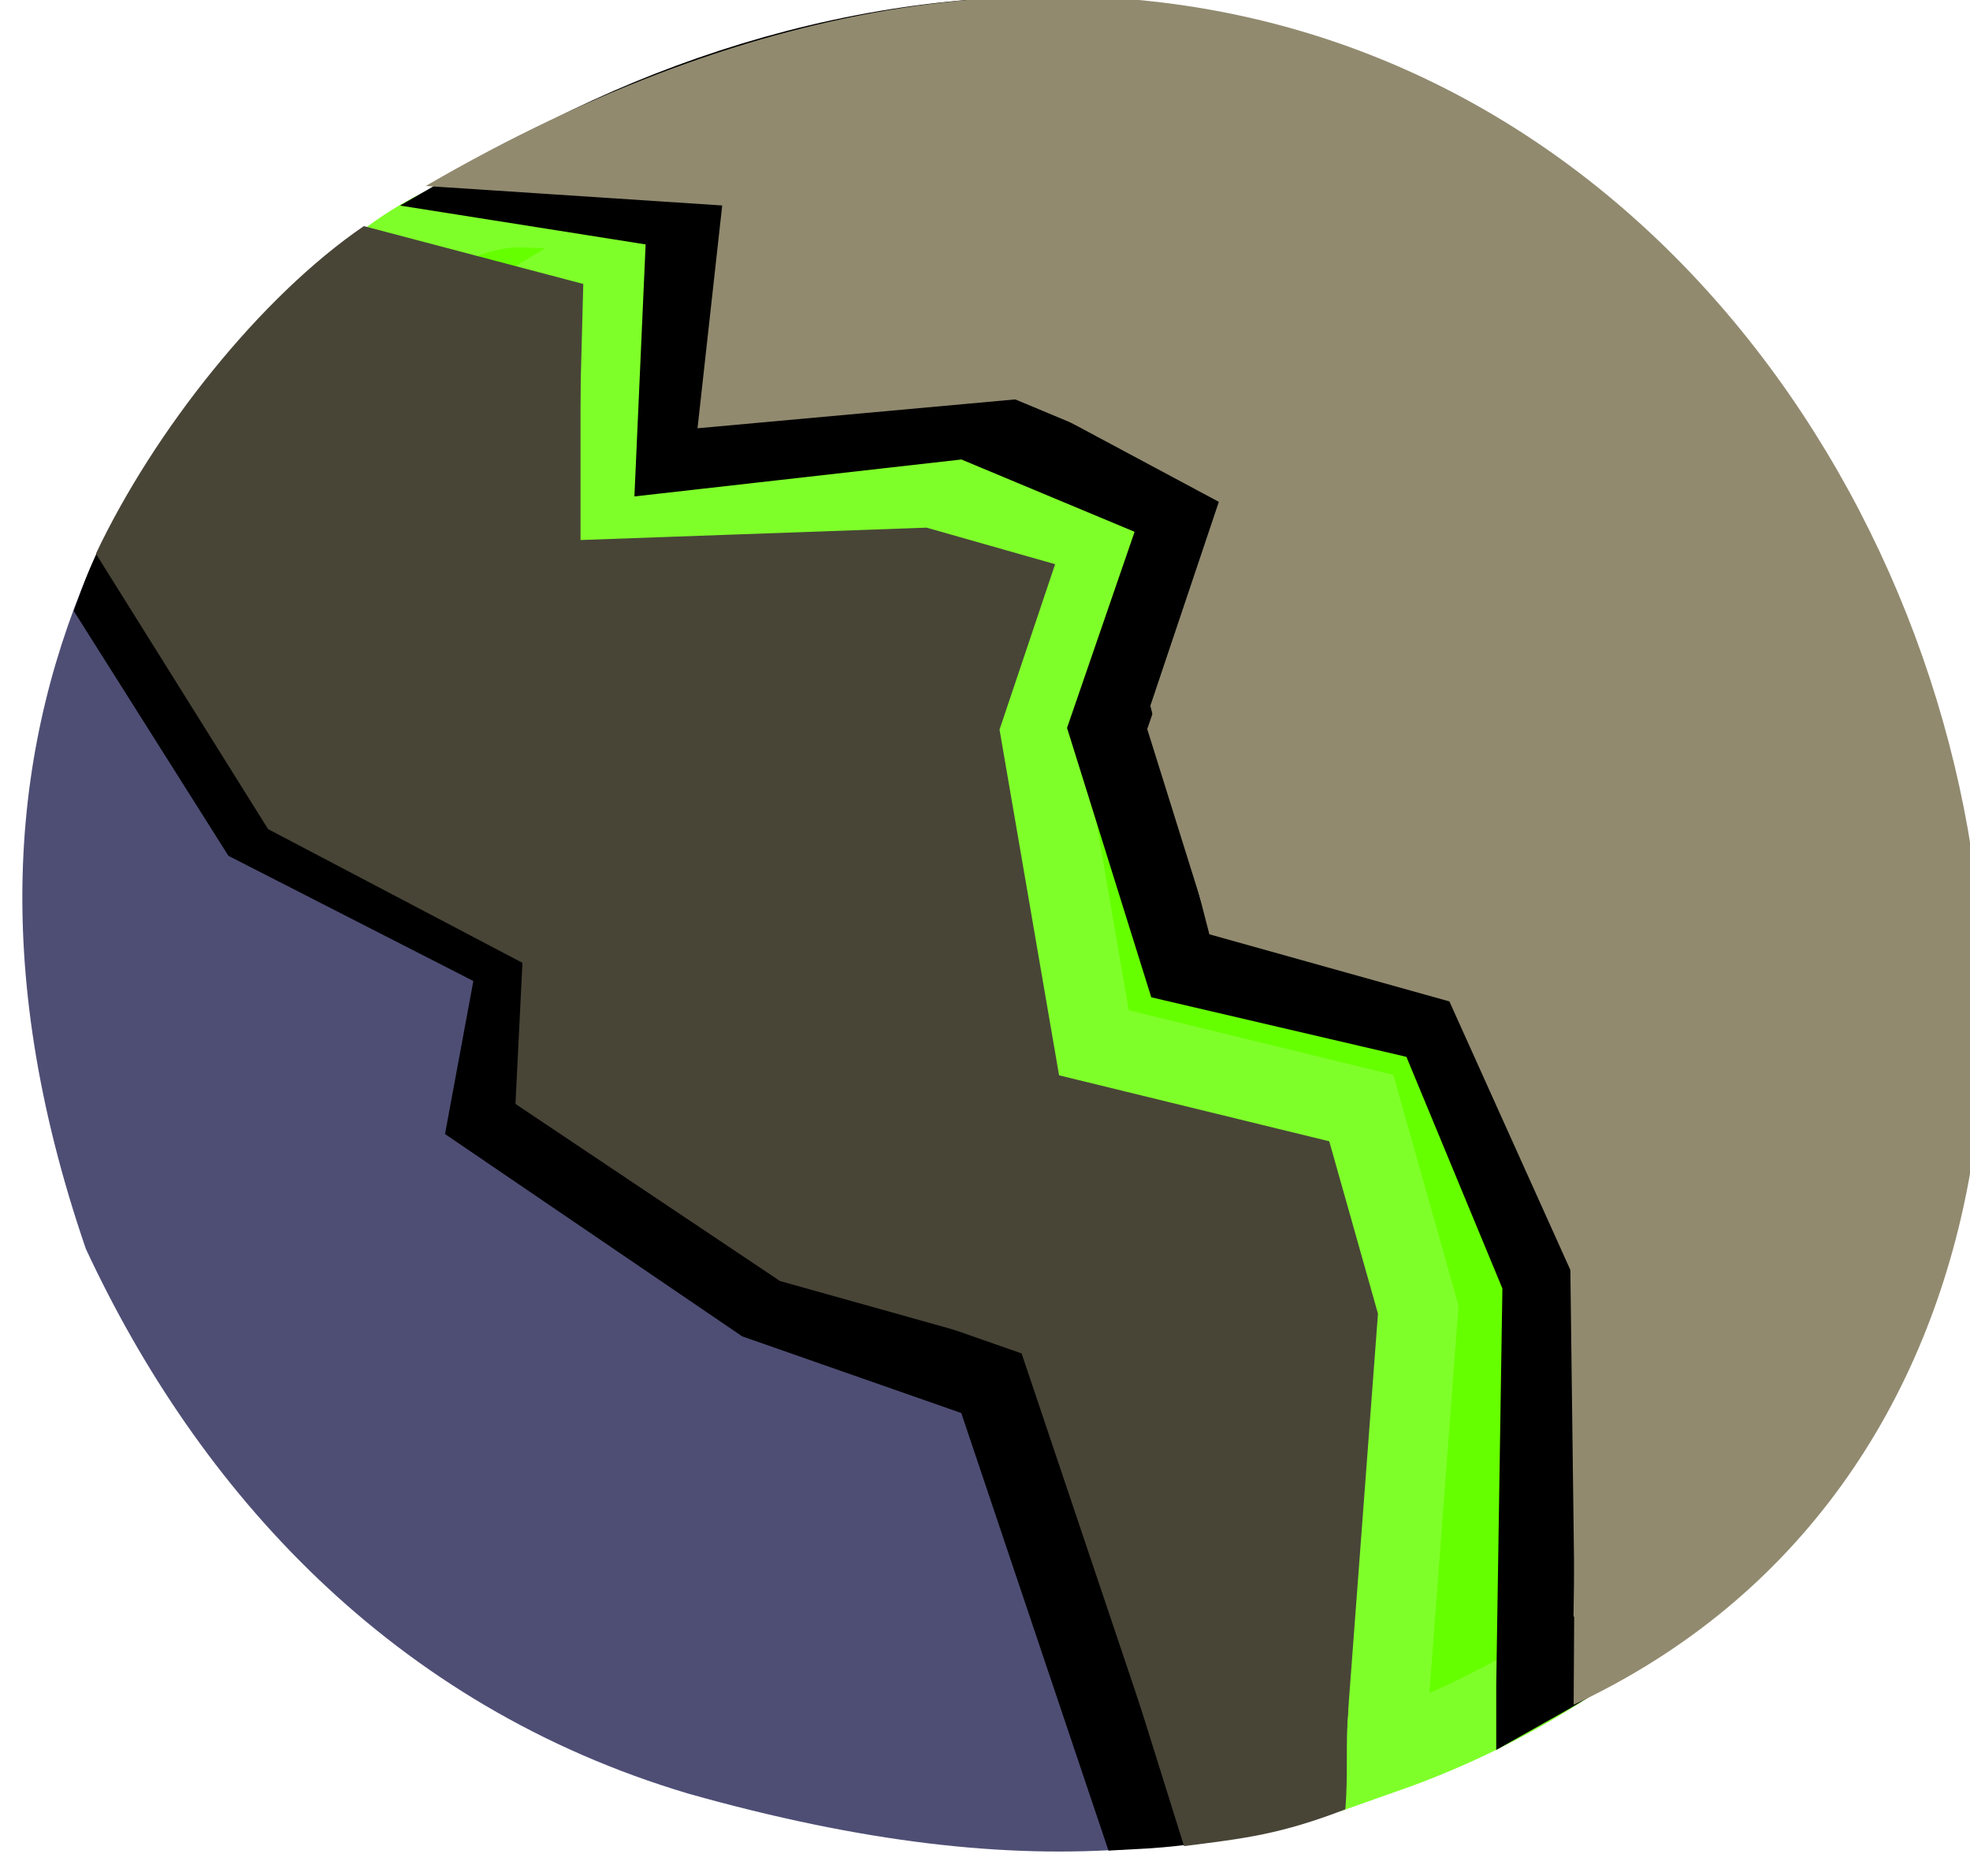
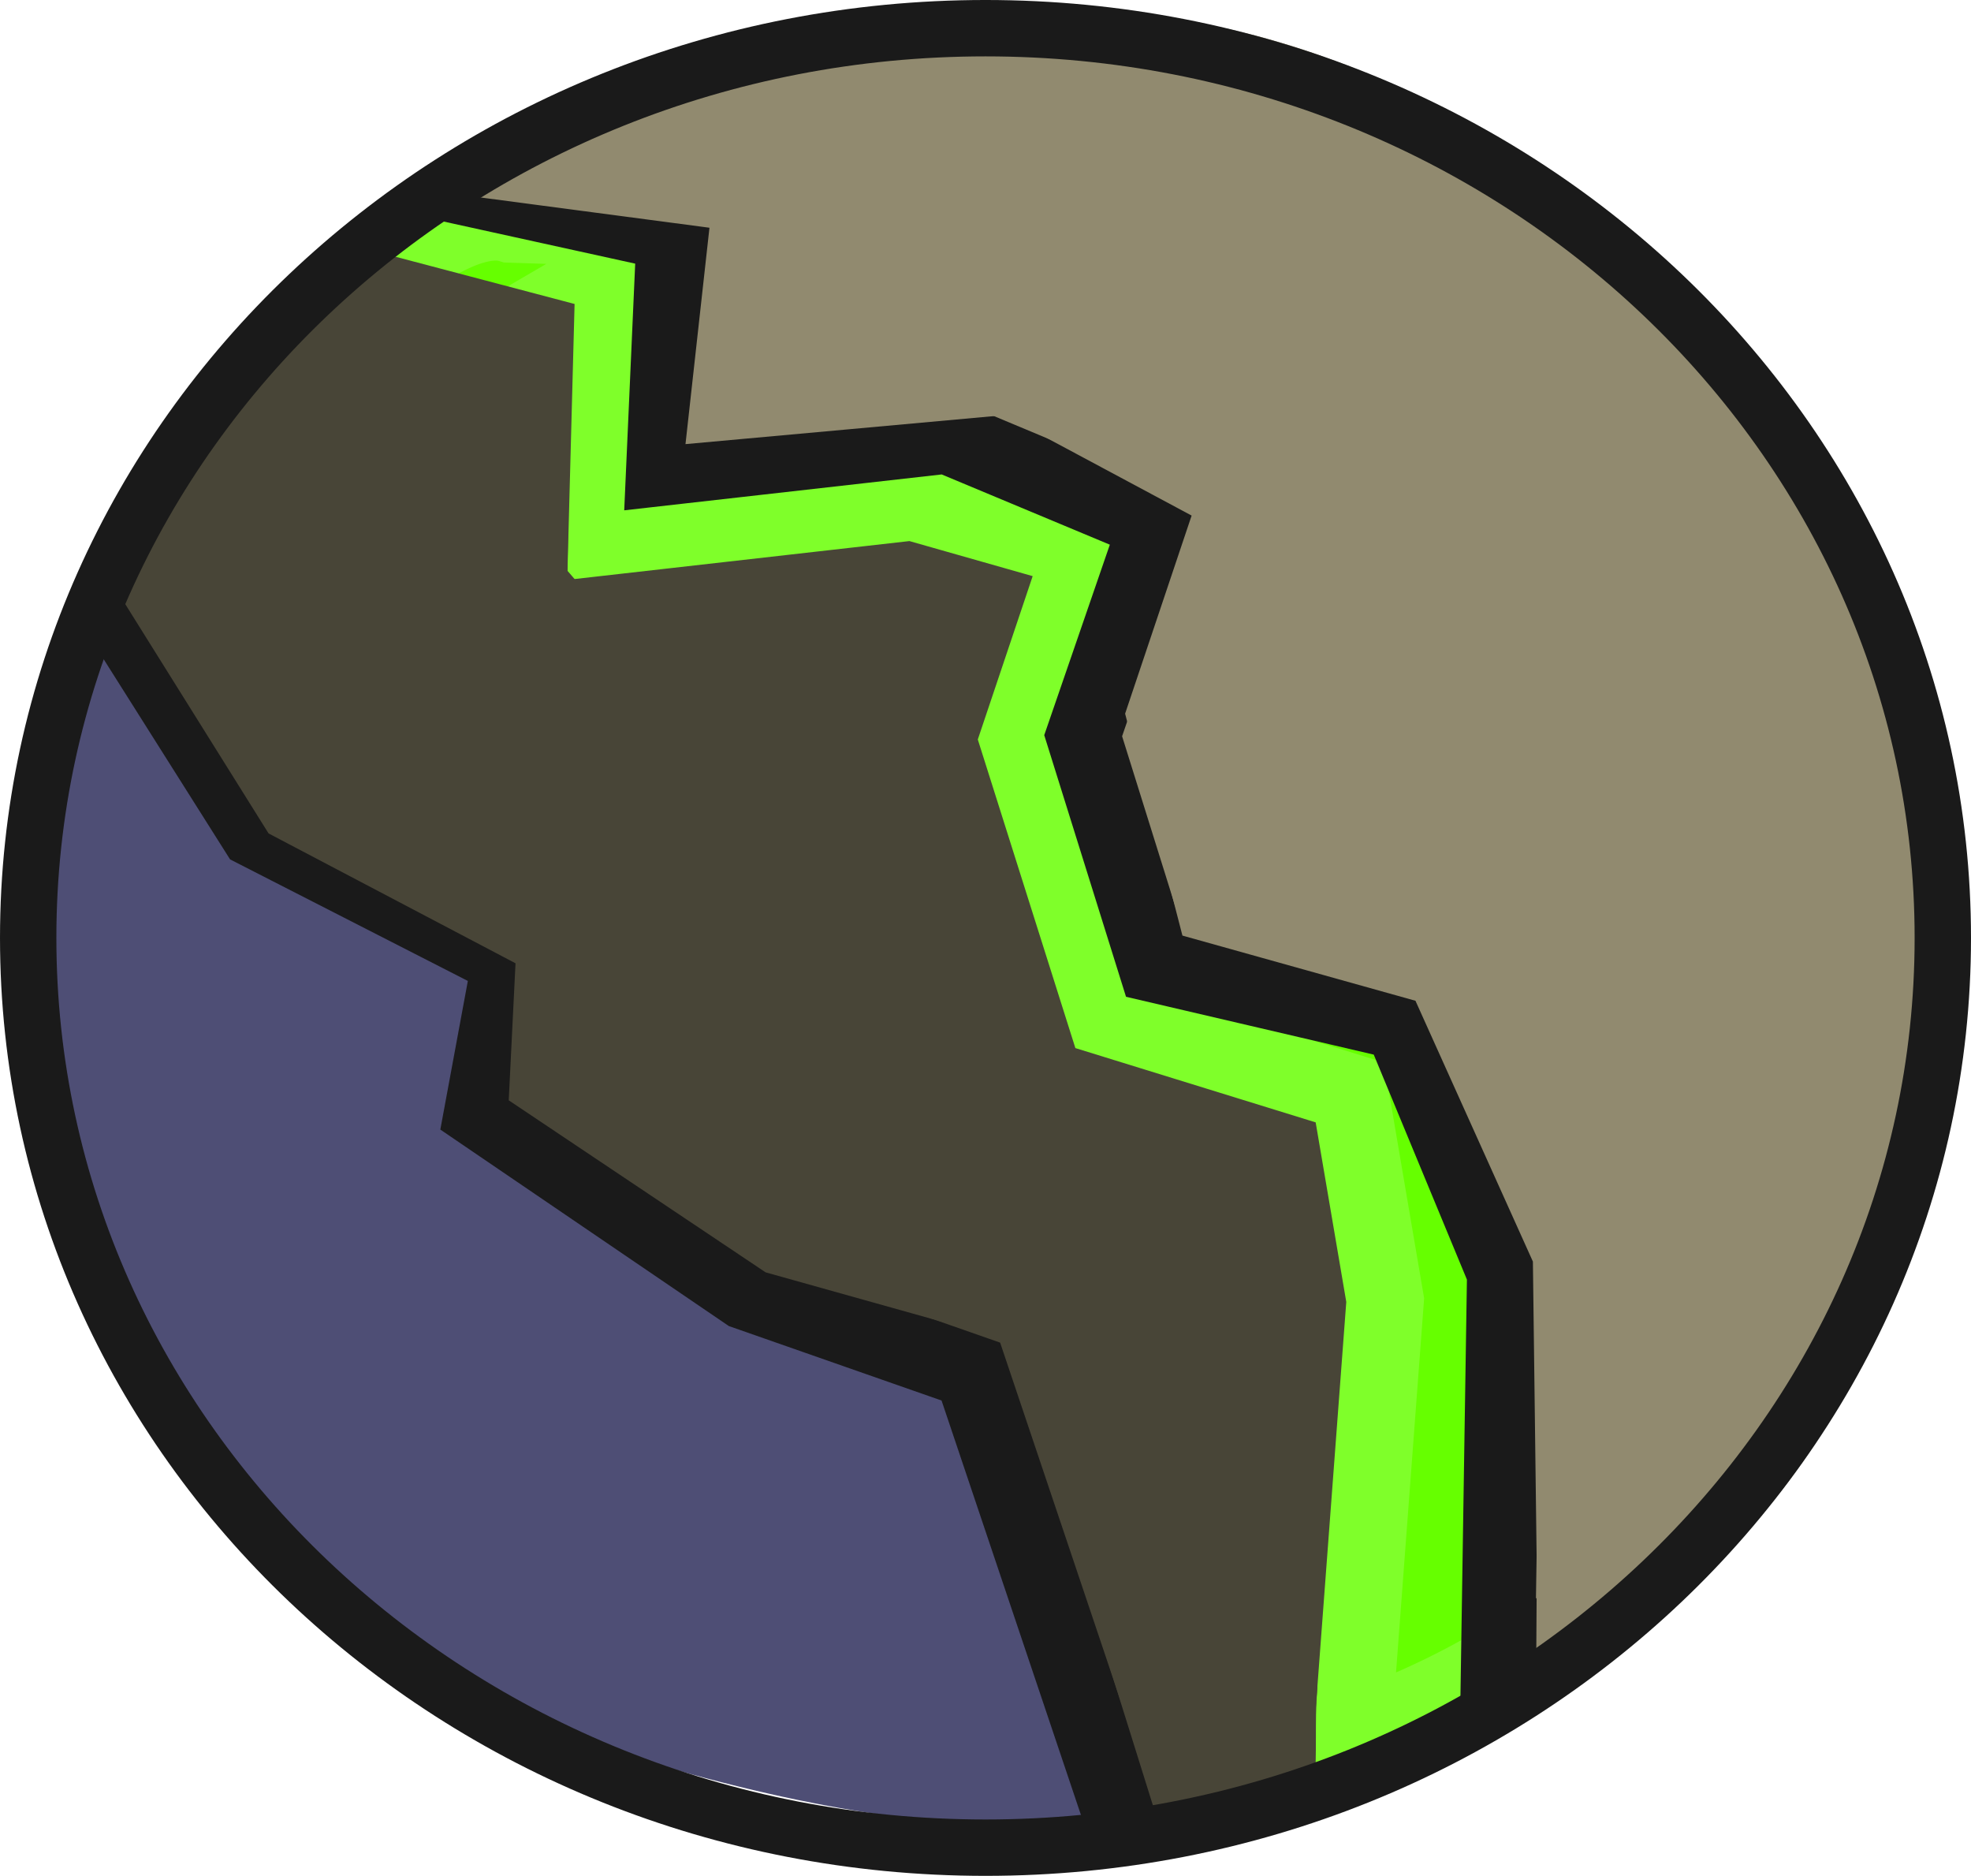
- <svg xmlns="http://www.w3.org/2000/svg" width="184.615mm" height="175.797mm" viewBox="0 0 184.615 175.797" version="1.1" id="svg1">
+ <svg xmlns="http://www.w3.org/2000/svg" width="190.25mm" height="181.028mm" viewBox="0 0 190.25 181.028" version="1.1" id="svg1">
  <defs id="defs1" />
-   <g id="layer1" transform="translate(-22.22498,-24.34166)">
+   <g id="layer1" transform="translate(-21.42557,-21.62116)">
    <g id="g2">
      <path style="fill:#4e4e75;fill-opacity:1;stroke:none;stroke-width:5.441;stroke-dasharray:none" d="M 31.213,76.379 C 23.453,93.67 21.066,114.565 30.269,141.387 c 10.549,22.664 28.676,42.816 56.51,51.076 32.258,9.07 53.894,6.331 75.558,-5.152 z" id="path33-4-6" />
-       <path style="fill:#484537;stroke:#000000;stroke-width:7.141;stroke-dasharray:none" d="M 128.624,194.082 115.136,153.984 93.402,146.377 67.863,128.989 70.58,114.318 46.129,101.821 33.088,81.173 C 41.543,58.001 70.395,39.47 103.473,34.038 c 69.213,27.382 99.276,65.043 84.474,124.293 -15.308,18.999 -34.612,34.474 -59.323,35.751 z" id="path36" />
-       <path style="fill:#66ff00;stroke:#7fff2a;stroke-width:7.468;stroke-dasharray:none" d="m 155.132,147.087 -5.338,-18.89 -25.056,-6.118 -5.003,-29.061 6.155,-18.319 -16.372,-4.656 -29.154,1.042 2.1e-5,-23.3 -31.658,18.804 c -3.991,-6.111 10.34,-22.289 21.839,-22.812 46.899,1.356 108.921,9.432 124.621,38.958 17.826,35.126 5.149,88.923 -43.158,105.939 z" id="path35" />
+       <path style="fill:#484537;stroke:#1a1a1a;stroke-width:7.141;stroke-dasharray:none" d="M 128.624,194.082 115.136,153.984 93.402,146.377 67.863,128.989 70.58,114.318 46.129,101.821 33.088,81.173 C 41.543,58.001 70.395,39.47 103.473,34.038 c 69.213,27.382 99.276,65.043 84.474,124.293 -15.308,18.999 -34.612,34.474 -59.323,35.751 z" id="path36" />
+       <path style="fill:#66ff00;stroke:#7fff2a;stroke-width:7.468;stroke-dasharray:none" d="m 155.132,147.087 -3.417,-20.042 -23.519,-7.27 -8.461,-26.756 6.155,-18.319 -16.372,-4.656 -29.538,3.348 0.384,-25.605 -31.522,18.396 c -3.99,-6.105 14.23,-25.312 21.839,-22.948 46.899,1.356 108.785,9.975 124.485,39.501 17.826,35.126 5.149,88.923 -43.158,105.939 z" id="path35" />
      <g id="g3">
-         <path style="fill:#918a6f;stroke:#000000;stroke-width:7.141;stroke-dasharray:none" d="m 166.013,182.251 0.588,-37.829 -9.978,-24.087 -23.71,-5.535 -6.935,-22.181 7.04,-20.438 -20.175,-8.426 -27.412,3.097 1.007,-22.631 -16.217,-2.566 C 107.116,20.312 164.437,16.703 194.437,78.268 c 13.024,37.572 18.728,77.486 -28.424,103.984 z" id="path35-2" />
-         <path style="fill:#918a6f;stroke:none;stroke-width:7.141" d="m 62.123,41.772 27.783,1.827 -2.314,20.882 30.756,-2.795 18.098,9.69 -6.419,19.115 5.532,21.418 22.493,6.29 11.336,25.169 0.375,29.735 -0.066,11.017 C 255.221,144.181 188.807,-31.861 62.123,41.772 Z" id="path1" />
+         <path style="fill:#918a6f;stroke:#1a1a1a;stroke-width:7.141;stroke-dasharray:none" d="m 166.013,182.251 0.588,-37.829 -9.978,-24.087 -23.71,-5.535 -6.935,-22.181 7.04,-20.438 -20.175,-8.426 -27.412,3.097 1.007,-22.631 -16.624,-3.653 c 31.19,-19.578 94.624,-23.866 124.624,37.699 13.024,37.572 18.728,77.486 -28.424,103.984 z" id="path35-2" />
+         <path style="fill:#918a6f;stroke:none;stroke-width:7.141" d="m 63.753,40.142 26.153,3.457 -2.314,20.882 30.756,-2.795 18.098,9.69 -6.419,19.115 5.532,21.418 22.493,6.29 11.336,25.169 0.375,29.735 -0.066,11.017 C 255.221,144.181 190.437,-33.491 63.753,40.142 Z" id="path1" />
      </g>
      <path style="fill:#484537;stroke:none;stroke-width:7.141" d="m 148.296,193.923 c -6.051,2.328 -9.338,2.718 -15.112,3.443 L 118.672,150.946 95.324,144.407 70.531,127.807 71.186,114.582 47.349,102.05 31.213,76.24 C 36.669,64.705 46.639,52.155 56.321,45.533 l 20.566,5.423 -0.686,25.749 c 0,0 59.928,68.784 67.12,93.552 1.497,5.155 5.674,9.461 5.234,14.66 -0.231,2.724 0.016,6.022 -0.259,9.006 z" id="path2" />
    </g>
  </g>
+   <ellipse style="fill:none;stroke:#1a1a1a;stroke-width:5.441;stroke-dasharray:none" id="path4" cx="95.125" cy="90.514" rx="92.404" ry="87.794" />
</svg>
